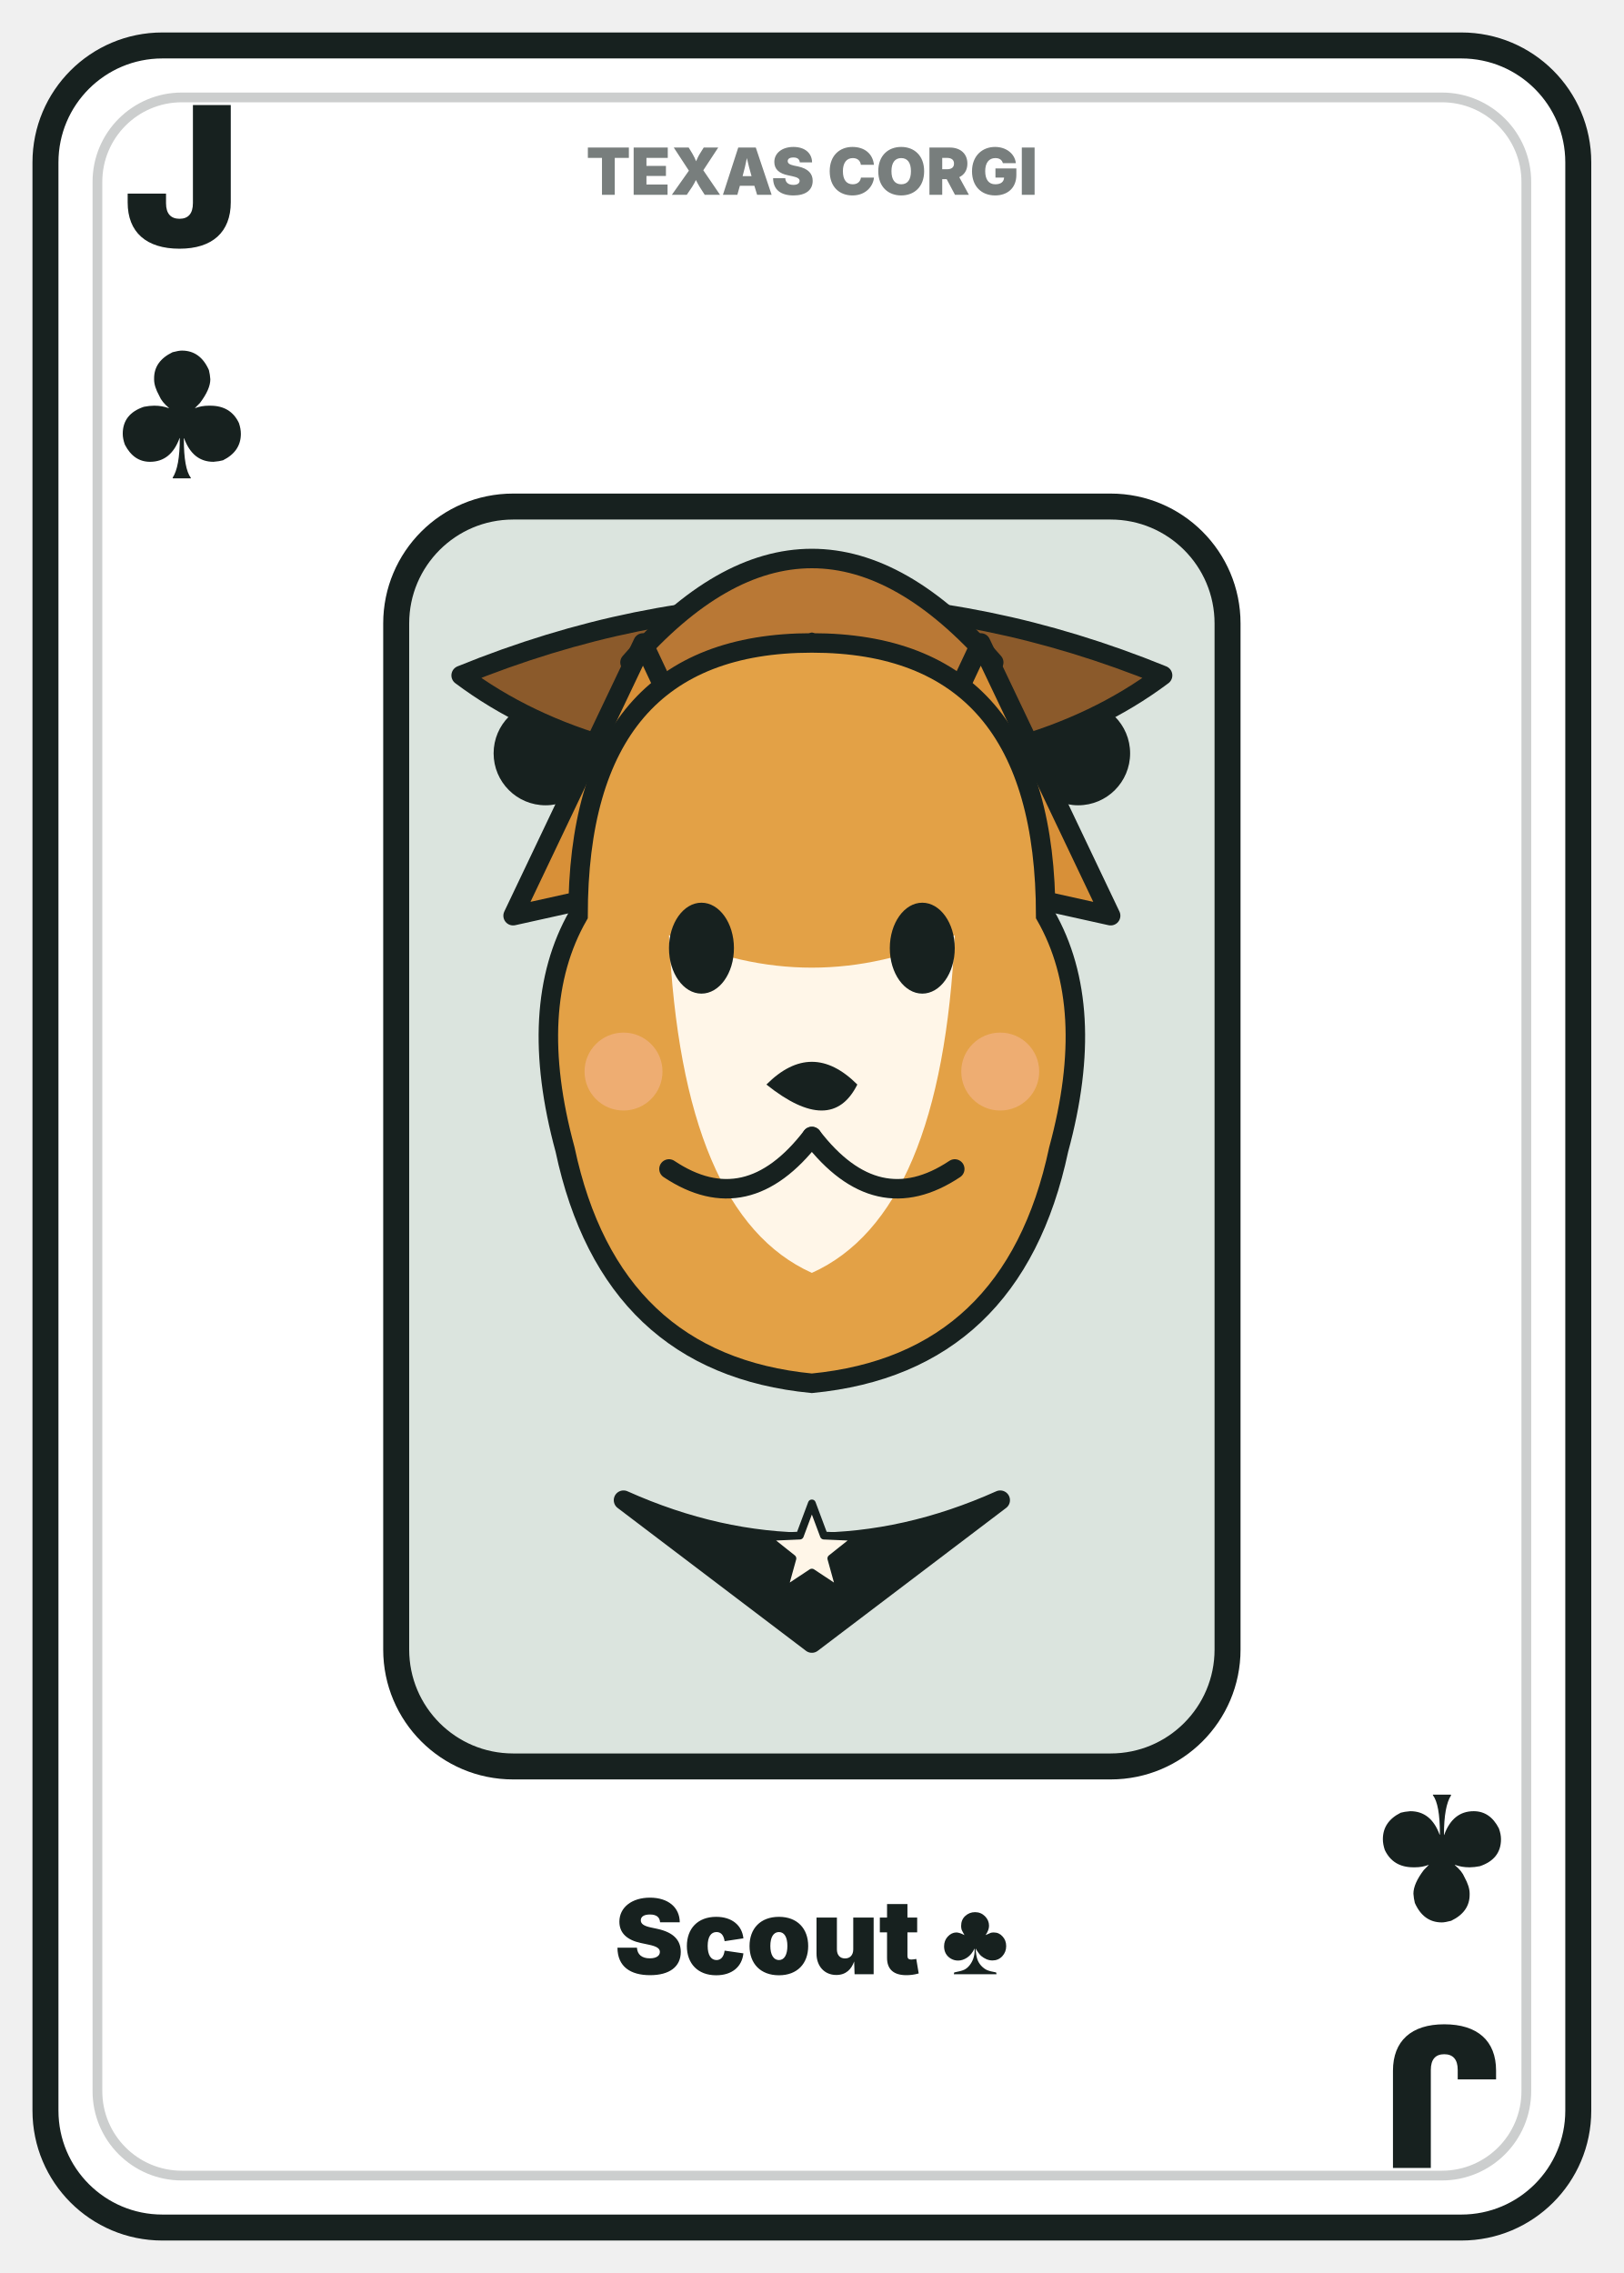
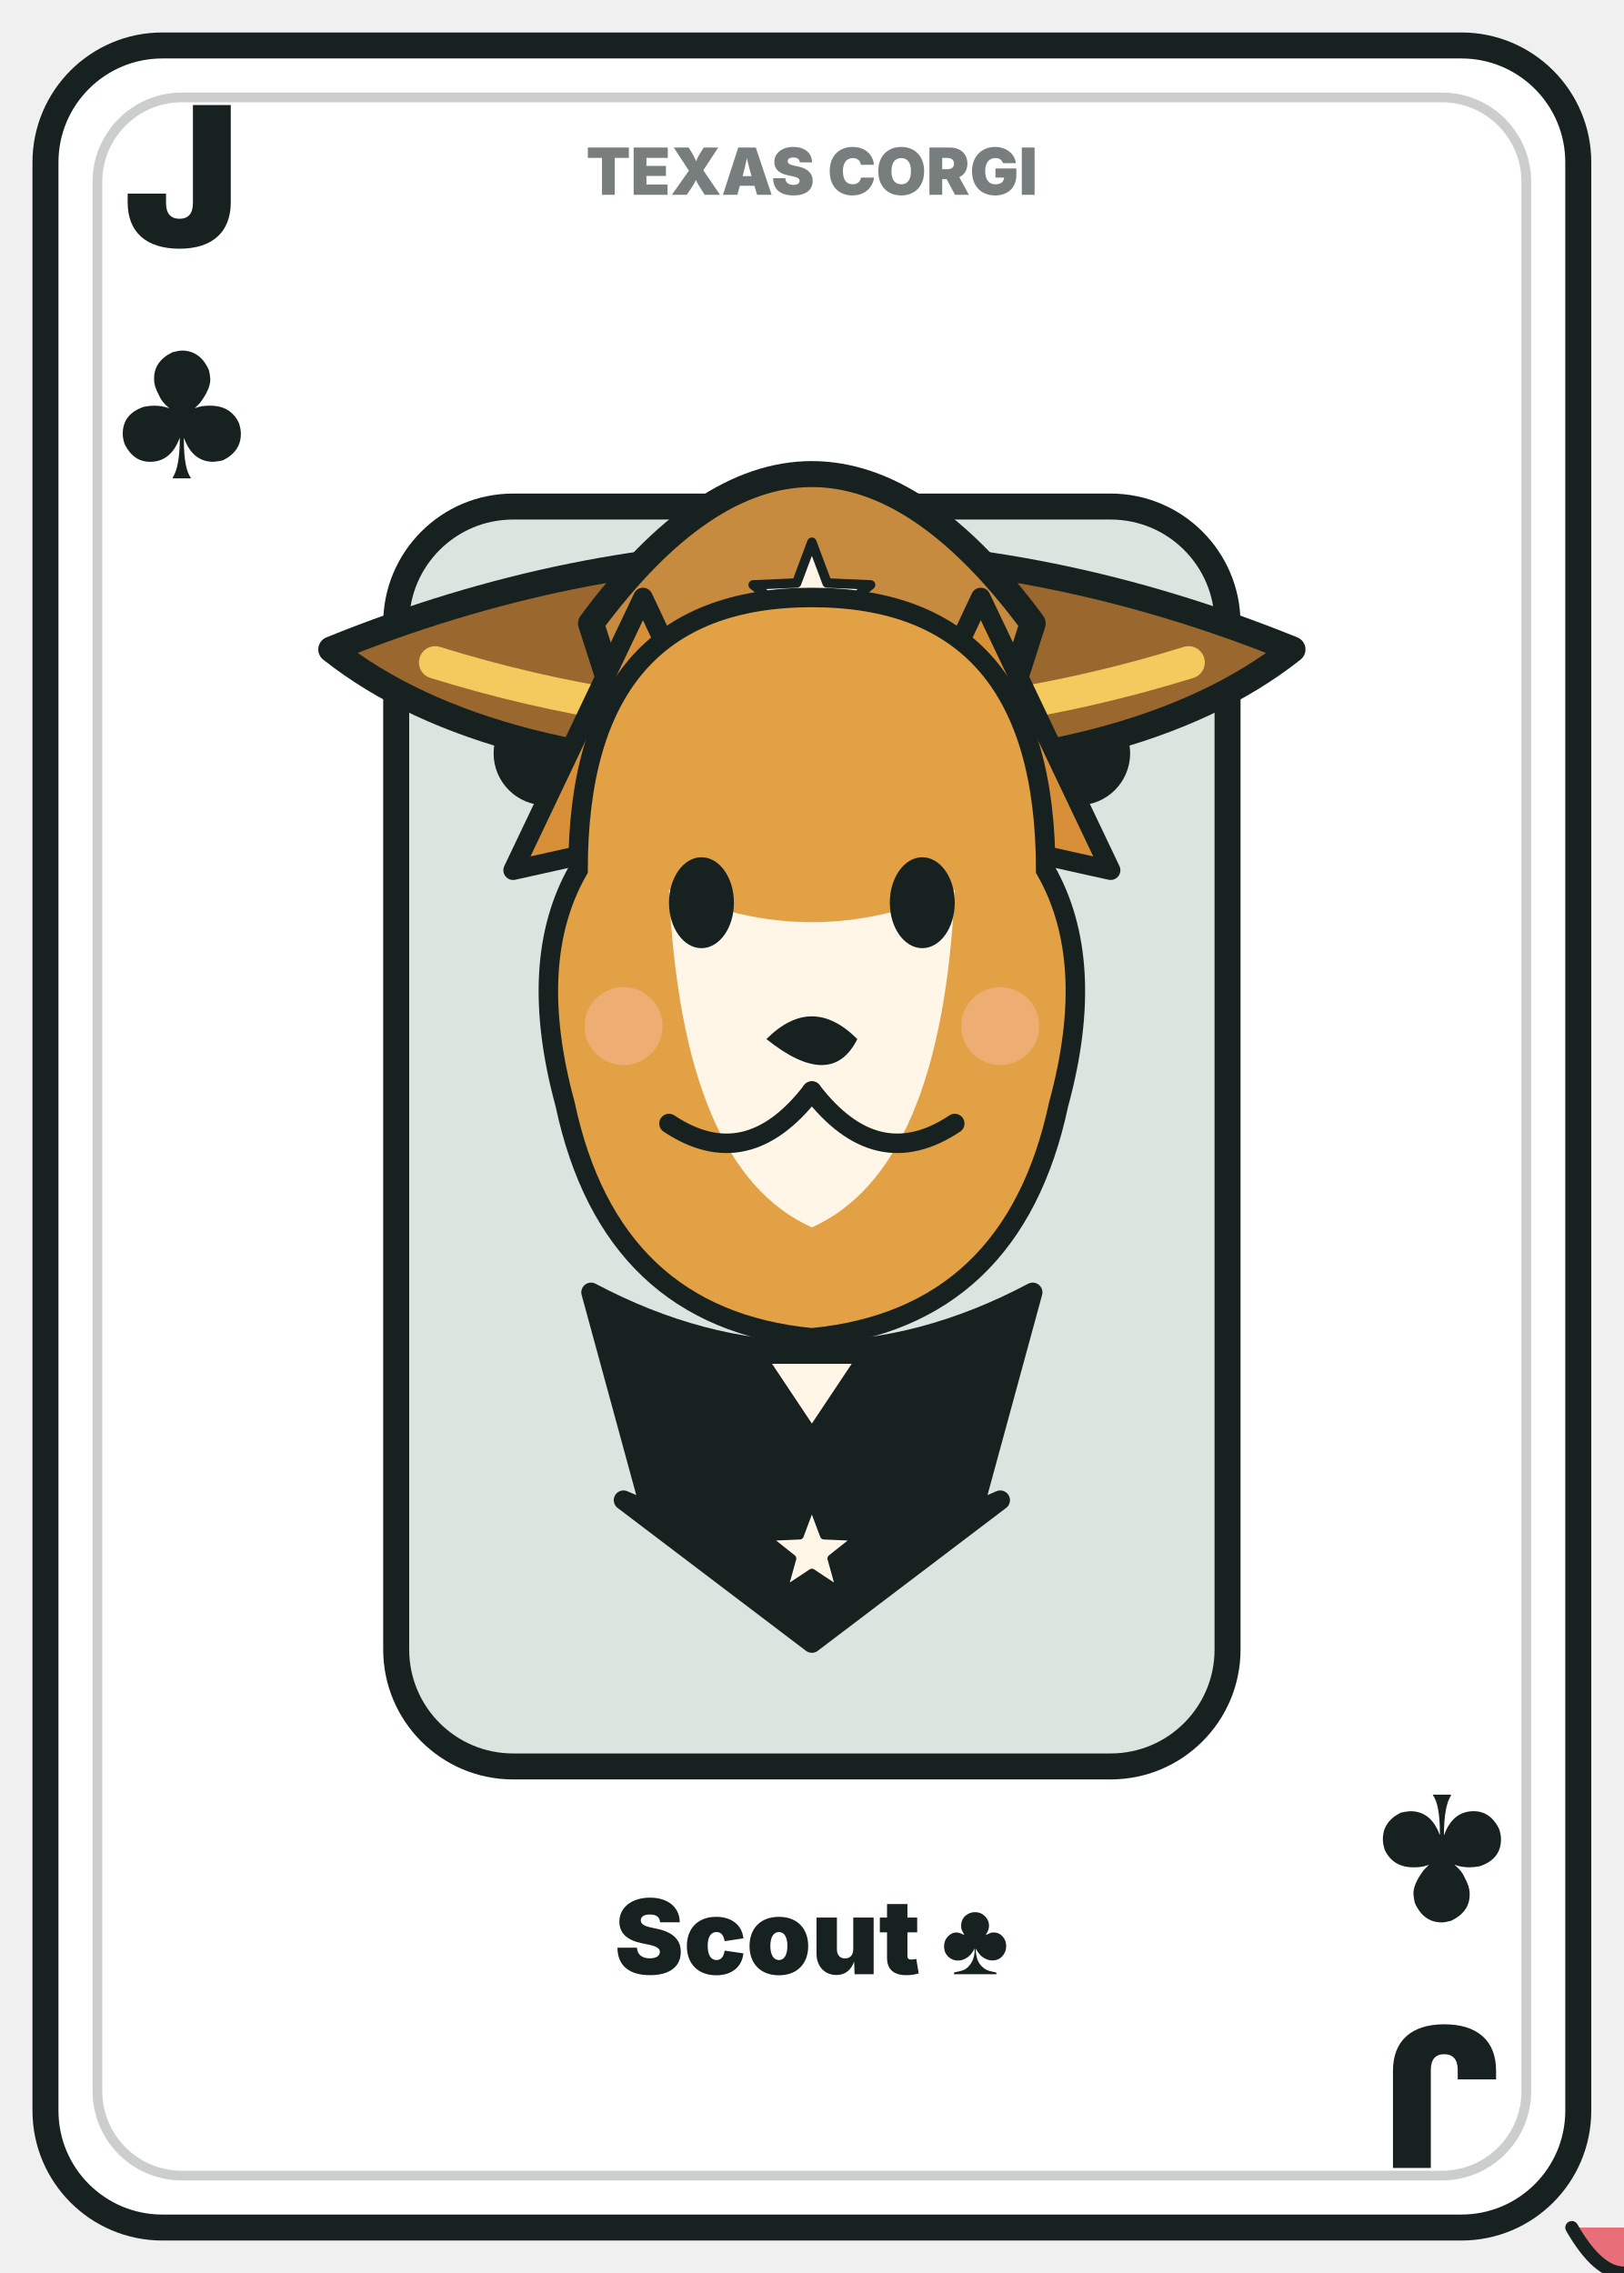
<svg xmlns="http://www.w3.org/2000/svg" width="250" height="350" viewBox="0 0 250 350" role="img" aria-labelledby="title desc">
  <rect x="7" y="7" width="236" height="336" rx="18" fill="#ffffff" stroke="#17211f" stroke-width="4" />
  <rect x="15" y="15" width="220" height="320" rx="13" fill="none" stroke="#17211f" stroke-width="1.5" opacity=".22" />
  <text x="125" y="30" text-anchor="middle" font-family="Inter, Arial, sans-serif" font-size="10" font-weight="900" fill="#17211f" opacity=".58">TEXAS CORGI</text>
  <g>
    <text x="28" y="38" text-anchor="middle" font-family="Inter, Arial, sans-serif" font-size="30" font-weight="900" fill="#17211f">J</text>
    <text x="28" y="66" text-anchor="middle" dominant-baseline="middle" font-family="Georgia, serif" font-size="27" font-weight="900" fill="#17211f" opacity="1">♣</text>
  </g>
  <g transform="rotate(180 125 175)">
    <text x="28" y="38" text-anchor="middle" font-family="Inter, Arial, sans-serif" font-size="30" font-weight="900" fill="#17211f">J</text>
    <text x="28" y="66" text-anchor="middle" dominant-baseline="middle" font-family="Georgia, serif" font-size="27" font-weight="900" fill="#17211f" opacity="1">♣</text>
  </g>
  <g>
    <rect x="61" y="78" width="128" height="194" rx="18" fill="#dbe4de" stroke="#17211f" stroke-width="4" />
    <path d="M 82 116 q 43 -22 86 0" fill="none" stroke="#17211f" stroke-width="8" stroke-linecap="round" />
    <circle cx="84" cy="116" r="8" fill="#17211f" />
    <circle cx="166" cy="116" r="8" fill="#17211f" />
-     <g transform="translate(125 163) scale(1)">
-       <path d="M -54 -59 q 54 -22 108 0 q -20 15 -54 15 t -54 -15z" fill="#8b5a2b" stroke="#17211f" stroke-width="3" stroke-linejoin="round" />
-       <path d="M -28 -61 q 28 -32 56 0 l -7 20 h -42z" fill="#b97835" stroke="#17211f" stroke-width="3" stroke-linejoin="round" />
-       <polygon points="4.286263797015736e-16,-65 1.728,-60.379 6.657,-60.163 2.796,-57.091 4.114,-52.337 1.8002307947466092e-16,-55.06 -4.114,-52.337 -2.796,-57.091 -6.657,-60.163 -1.728,-60.379" fill="#fff6e8" stroke="#17211f" stroke-width="1.2" stroke-linejoin="round" />
+     <g transform="translate(125 156) scale(1)">
+       <path d="M -74 -56 q 74 -30 148 0 q -24 19 -74 19 t -74 -19z" fill="#9a682f" stroke="#17211f" stroke-width="4" stroke-linejoin="round" />
+       <path d="M -34 -60 q 34 -46 68 0 l -8 25 h -52z" fill="#c78b3f" stroke="#17211f" stroke-width="4" stroke-linejoin="round" />
+       <path d="M -58 -54 q 58 18 116 0" fill="none" stroke="#f4c95d" stroke-width="5" stroke-linecap="round" />
+       <polygon points="5.817072295949927e-16,-72.5 2.345,-66.228 9.035,-65.936 3.795,-61.767 5.584,-55.314 2.4431703642989695e-16,-59.01 -5.584,-55.314 -3.795,-61.767 -9.035,-65.936 -2.345,-66.228" fill="#fff6e8" stroke="#17211f" stroke-width="1.462" stroke-linejoin="round" />
      <path d="M -46 -22 L -26 -64 L -10 -30 Z" fill="#d89038" stroke="#17211f" stroke-width="3" stroke-linejoin="round" />
      <path d="M 46 -22 L 26 -64 L 10 -30 Z" fill="#d89038" stroke="#17211f" stroke-width="3" stroke-linejoin="round" />
      <path d="M -36 -22 q 0 -42 36 -42 t 36 42 q 8 14 2 36 q -7 33 -38 36 q -31 -3 -38 -36 q -6 -22 2 -36z" fill="#e3a146" stroke="#17211f" stroke-width="3" />
      <path d="M -22 -19 q 22 10 44 0 q -2 43 -22 52 q -20 -9 -22 -52z" fill="#fff6e8" />
      <ellipse cx="-17" cy="-17" rx="5" ry="7" fill="#17211f" />
      <ellipse cx="17" cy="-17" rx="5" ry="7" fill="#17211f" />
      <path d="M -7 4 q 7 -7 14 0 q -4 8 -14 0z" fill="#17211f" />
      <path d="M 0 12 q -10 13 -22 5" fill="none" stroke="#17211f" stroke-width="3" stroke-linecap="round" />
      <path d="M 0 12 q 10 13 22 5" fill="none" stroke="#17211f" stroke-width="3" stroke-linecap="round" />
-       <path d="M 117 194 q 8 14 16 0" fill="#e86f7a" stroke="#17211f" stroke-width="2" stroke-linecap="round" />
+       <path d="M 117 187 q 8 14 16 0" fill="#e86f7a" stroke="#17211f" stroke-width="2" stroke-linecap="round" />
      <circle cx="-29" cy="2" r="6" fill="#f3b283" opacity=".72" />
      <circle cx="29" cy="2" r="6" fill="#f3b283" opacity=".72" />
+       <path d="M -34 43 q 34 18 68 0 l -9 33 q -25 15 -50 0z" fill="#17211f" stroke="#17211f" stroke-width="3" stroke-linejoin="round" />
+       <path d="M -8 53 h16 l -8 12z" fill="#fff6e8" stroke="#17211f" stroke-width="2" stroke-linejoin="round" />
    </g>
    <path d="M 96 231 L 125 253 L 154 231 q -29 13 -58 0z" fill="#17211f" stroke="#17211f" stroke-width="3" stroke-linejoin="round" />
    <polygon points="125,231.5 126.852,236.452 132.133,236.682 127.996,239.973 129.408,245.068 125,242.15 120.592,245.068 122.004,239.973 117.867,236.682 123.148,236.452" fill="#fff6e8" stroke="#17211f" stroke-width="1.2" stroke-linejoin="round" />
    <text x="125" y="304" text-anchor="middle" font-family="Inter, Arial, sans-serif" font-size="16" font-weight="900" fill="#17211f">Scout ♣</text>
  </g>
</svg>
